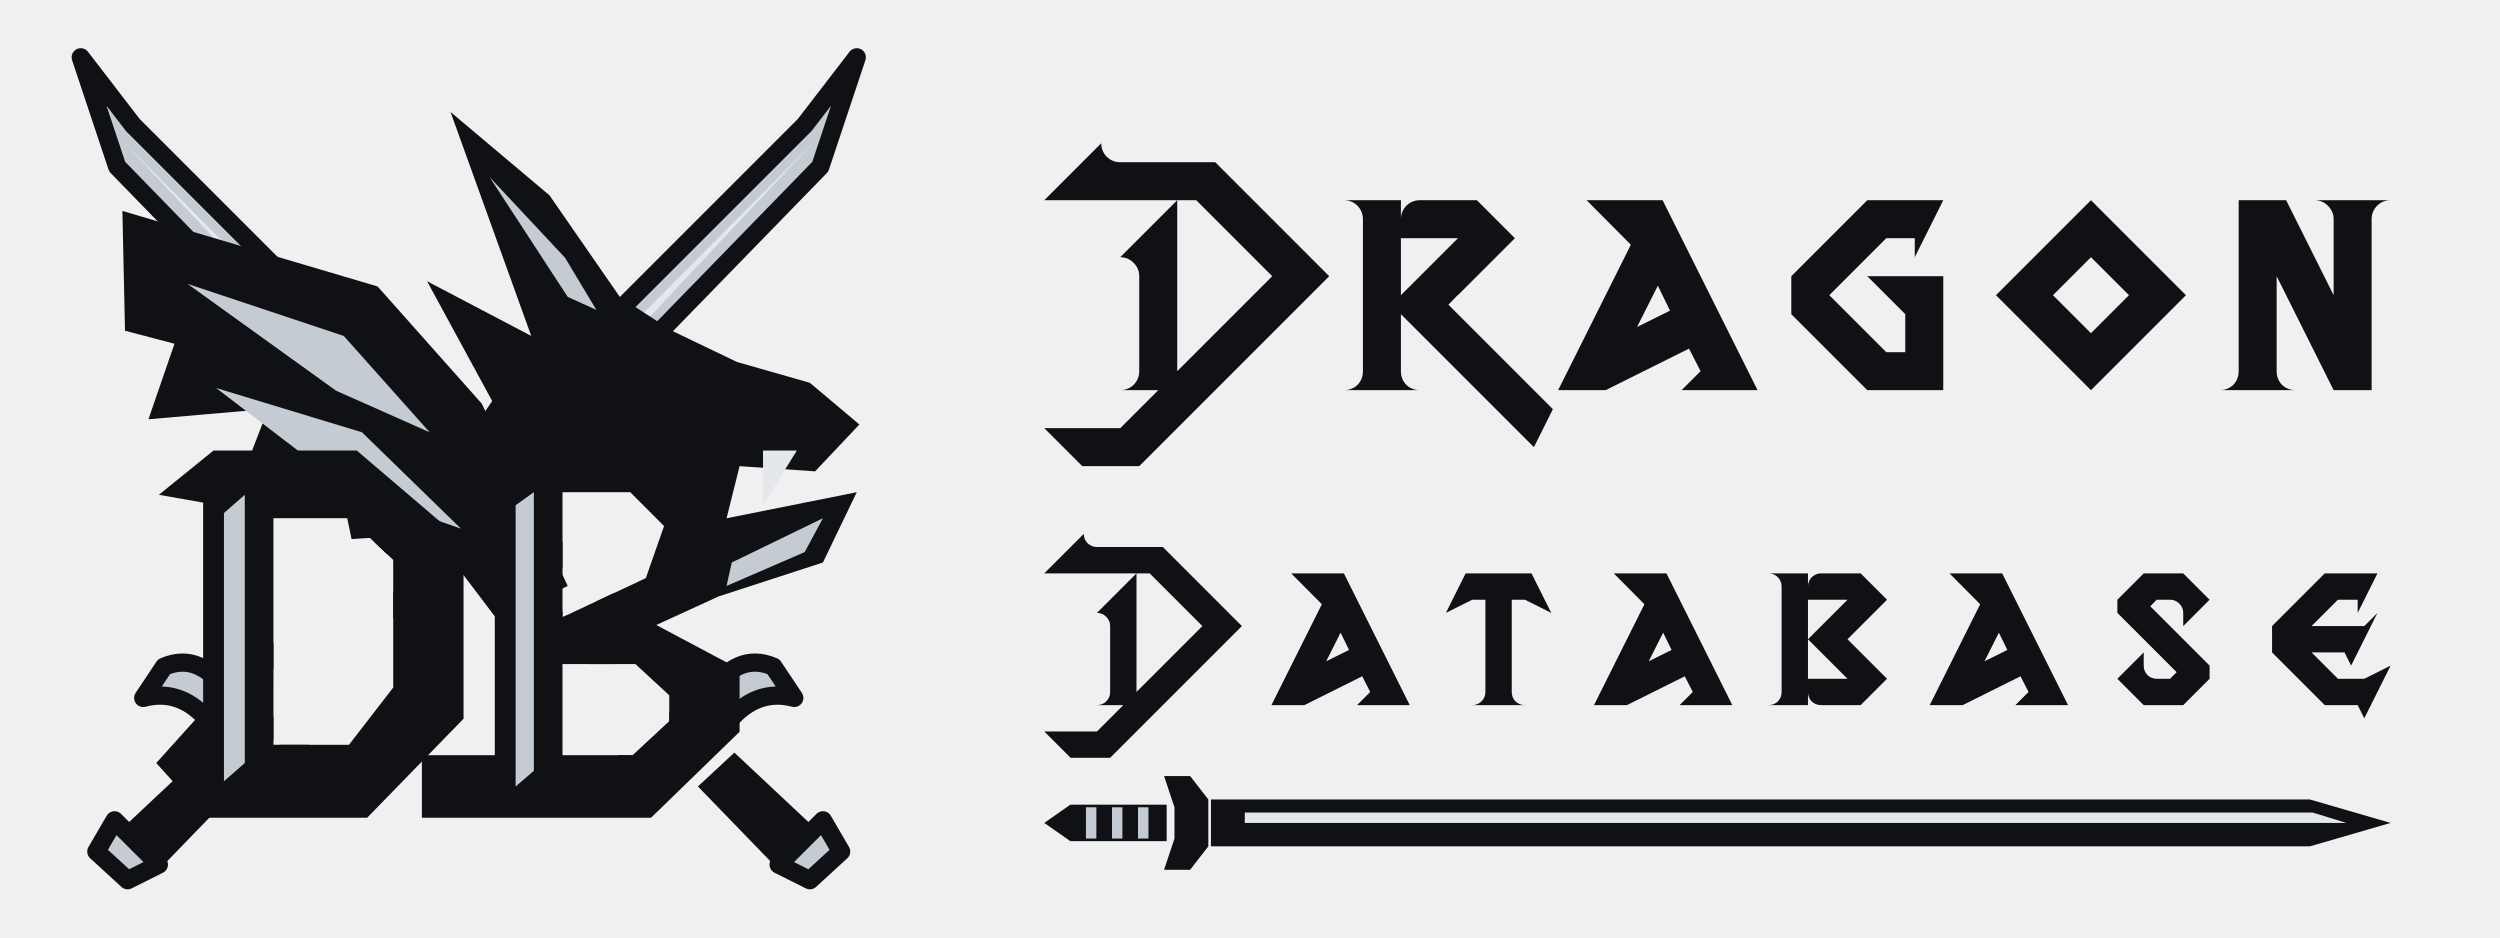
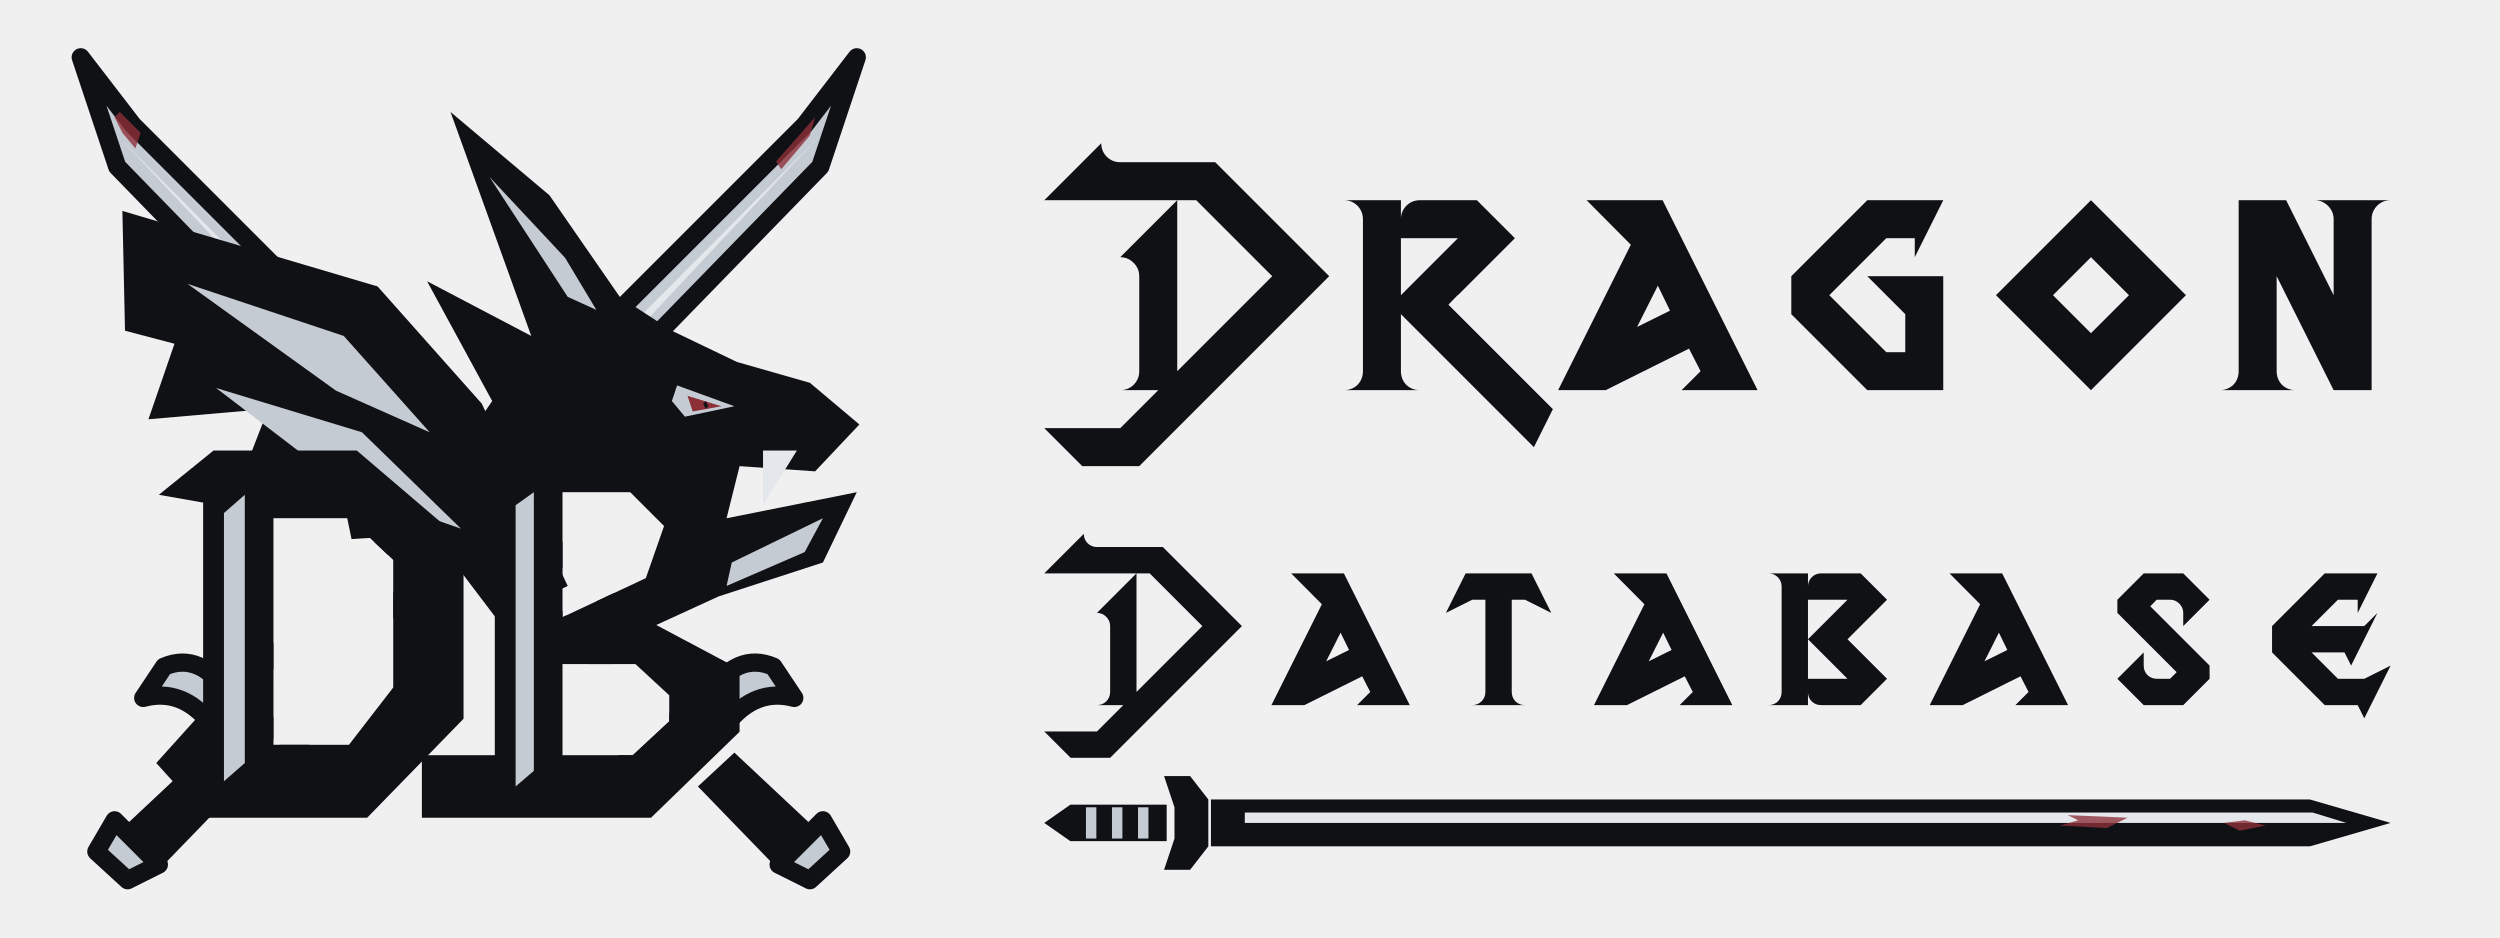
<svg xmlns="http://www.w3.org/2000/svg" viewBox="0 0 960 360" role="img" aria-labelledby="01-db-swordslapper-classic-title 01-db-swordslapper-classic-description">
  <defs>
    <linearGradient id="01-db-swordslapper-classic-silver-background" x1="0" y1="0" x2="0.85" y2="1">
      <stop offset="0" stop-color="#B9C1CC" />
      <stop offset="0.5" stop-color="#E4E7EB" />
      <stop offset="1" stop-color="#C5CBD3" />
    </linearGradient>
  </defs>
  <g aria-label="Dragon Database Swordmaw Hybrid logo" transform="translate(0 0) scale(1)" opacity="1">
    <g id="01-db-swordslapper-classic-logo-1-db-swordmaw-hybrid-mark" class="01-db-swordslapper-classic-logo-1-db-swordmaw-hybrid-mark">
      <defs>
        <mask x="0" y="0" width="360" height="360" id="01-db-swordslapper-classic-logo-1-db-swordmaw-hybrid-counter-mask" maskUnits="userSpaceOnUse">
          <rect x="0" y="0" width="360" height="360" fill="#FFFFFF" />
          <path fill="#000000" d="M105 199 L134 199 L151 215 L151 264 L134 286 L105 286 Z M216 189 L242 189 L255 202 L248 222 L216 237 Z M216 255 L244 255 L257 267 L257 277 L243 290 L216 290 Z" />
        </mask>
      </defs>
      <g fill="#C5CBD3" stroke="#101115" stroke-width="7" stroke-linejoin="round" id="01-db-swordslapper-classic-logo-1-db-swordmaw-hybrid-crossed-swords" class="01-db-swordslapper-classic-logo-1-db-swordmaw-hybrid-crossed-swords" mask="url(#01-db-swordslapper-classic-logo-1-db-swordmaw-hybrid-counter-mask)">
        <path id="01-db-swordslapper-classic-logo-1-db-swordmaw-hybrid-right-pointing-blade" class="db-swordmaw-hybrid-sword-blade" d="M84 273 L309 48 L329 22 L315 64 L99 286 Z" />
        <path id="01-db-swordslapper-classic-logo-1-db-swordmaw-hybrid-left-pointing-blade" class="db-swordmaw-hybrid-sword-blade" d="M276 273 L51 48 L31 22 L45 64 L261 286 Z" />
        <path fill="#E4E7EB" stroke="none" id="01-db-swordslapper-classic-logo-1-db-swordmaw-hybrid-right-blade-fuller" class="db-swordmaw-hybrid-blade-fuller" d="M97 271 L313 54 L100 281 Z" />
+         <path id="01-db-swordslapper-classic-logo-1-db-swordmaw-hybrid-right-blade-blood-smear" class="dragon-sword-blood-smear" fill="#8d3038" stroke="none" opacity=".8" d="M298 62L313 45L311 52L300 65Z" />
        <path fill="#E4E7EB" stroke="none" id="01-db-swordslapper-classic-logo-1-db-swordmaw-hybrid-left-blade-fuller" class="db-swordmaw-hybrid-blade-fuller" d="M263 271 L47 54 L260 281 Z" />
+         <path id="01-db-swordslapper-classic-logo-1-db-swordmaw-hybrid-left-blade-blood-smear" class="dragon-sword-blood-smear" fill="#8d3038" stroke="none" opacity=".8" d="M46 43L54 51L52 57L47 51L44 45Z" />
        <path fill="#101115" stroke="none" id="01-db-swordslapper-classic-logo-1-db-swordmaw-hybrid-left-sword-grip" class="db-swordmaw-hybrid-sword-grip" d="M78 289 L92 302 L61 334 L46 319 Z" />
        <path fill="#101115" stroke="none" id="01-db-swordslapper-classic-logo-1-db-swordmaw-hybrid-right-sword-grip" class="db-swordmaw-hybrid-sword-grip" d="M282 289 L268 302 L299 334 L314 319 Z" />
        <path id="01-db-swordslapper-classic-logo-1-db-swordmaw-hybrid-left-crossguard" class="db-swordmaw-hybrid-sword-crossguard" d="M63 256q14-6 25 11l27 20 9 10-9 10-13-16-21-13q-11-14-26-10Z" />
        <path id="01-db-swordslapper-classic-logo-1-db-swordmaw-hybrid-right-crossguard" class="db-swordmaw-hybrid-sword-crossguard" d="M297 256q-14-6-25 11l-27 20-9 10 9 10 13-16 21-13q11-14 26-10Z" />
        <path id="01-db-swordslapper-classic-logo-1-db-swordmaw-hybrid-left-pommel" class="db-swordmaw-hybrid-sword-pommel" d="M44 315 L61 332 L49 338 L37 327 Z" />
        <path id="01-db-swordslapper-classic-logo-1-db-swordmaw-hybrid-right-pommel" class="db-swordmaw-hybrid-sword-pommel" d="M316 315 L299 332 L311 338 L323 327 Z" />
      </g>
      <path fill="#101115" id="01-db-swordslapper-classic-logo-1-db-swordmaw-hybrid-swept-wing" class="01-db-swordslapper-classic-logo-1-db-swordmaw-hybrid-swept-wing" d="M47 81 L145 110 L185 155 L218 225 L191 238 L166 205 L135 207 L130 183 L91 188 L103 157 L57 161 L67 132 L48 127 Z" />
      <path fill="#C5CBD3" id="01-db-swordslapper-classic-logo-1-db-swordmaw-hybrid-wing-membranes" class="01-db-swordslapper-classic-logo-1-db-swordmaw-hybrid-wing-membranes" d="M72 109 L132 129 L165 166 L129 150 Z M83 149 L139 166 L177 203 L134 188 Z" />
      <path fill="#101115" fill-rule="evenodd" id="01-db-swordslapper-classic-logo-1-db-swordmaw-hybrid-letter-d" class="01-db-swordslapper-classic-logo-1-db-swordmaw-hybrid-letter-d" d="M61 190 L82 173 L137 173 L178 208 L178 276 L141 314 L79 314 L60 293 L78 273 L78 193 Z M105 199 L134 199 L151 215 L151 264 L134 286 L105 286 Z" />
      <path fill="#101115" fill-rule="evenodd" id="01-db-swordslapper-classic-logo-1-db-swordmaw-hybrid-dragon-letter-b" class="01-db-swordslapper-classic-logo-1-db-swordmaw-hybrid-dragon-letter-b" d="M176 173 L189 154 L164 108 L204 129 L173 43 L211 75 L238 114 L258 127 L283 139 L311 147 L330 163 L313 181 L284 179 L279 199 L329 189 L316 216 L276 229 L252 240 L284 257 L284 281 L250 314 L162 314 L162 290 L190 290 L190 193 Z M216 189 L242 189 L255 202 L248 222 L216 237 Z M216 255 L244 255 L257 267 L257 277 L243 290 L216 290 Z" />
      <path fill="#C5CBD3" id="01-db-swordslapper-classic-logo-1-db-swordmaw-hybrid-d-stem-facet" class="db-swordmaw-hybrid-letter-facet" d="M86 197 L94 190 L94 293 L86 300 Z" />
      <path fill="#C5CBD3" id="01-db-swordslapper-classic-logo-1-db-swordmaw-hybrid-b-stem-facet" class="db-swordmaw-hybrid-letter-facet" d="M198 194 L205 189 L205 296 L198 302 Z" />
      <path fill="#C5CBD3" id="01-db-swordslapper-classic-logo-1-db-swordmaw-hybrid-long-horn-facet" class="01-db-swordslapper-classic-logo-1-db-swordmaw-hybrid-long-horn-facet" d="M188 68 L217 99 L229 119 L218 114 Z" />
+       <g id="01-db-swordslapper-classic-logo-1-db-swordmaw-hybrid-dragon-eye" class="dragon-logo-eye">
+         <path id="01-db-swordslapper-classic-logo-1-db-swordmaw-hybrid-dragon-eye-socket" class="dragon-logo-eye-socket" fill="#C5CBD3" d="M260 148L282 156L263 160L258 154Z" />
+         <path id="01-db-swordslapper-classic-logo-1-db-swordmaw-hybrid-dragon-eye-red" class="dragon-logo-eye-red" fill="#8d3038" d="M264 152L277 156L266 158Z" />
+         <path id="01-db-swordslapper-classic-logo-1-db-swordmaw-hybrid-dragon-eye-pupil" class="dragon-logo-eye-pupil" fill="#101115" d="M271 154L272 156L271 157L270 155Z" />
+       </g>
      <path fill="#E4E7EB" id="01-db-swordslapper-classic-logo-1-db-swordmaw-hybrid-long-fang" class="01-db-swordslapper-classic-logo-1-db-swordmaw-hybrid-long-fang" d="M293 173 L306 173 L293 194 Z" />
      <path fill="#C5CBD3" id="01-db-swordslapper-classic-logo-1-db-swordmaw-hybrid-broad-jaw-facet" class="01-db-swordslapper-classic-logo-1-db-swordmaw-hybrid-broad-jaw-facet" d="M281 216 L316 199 L309 212 L279 225 Z" />
    </g>
  </g>
  <g id="01-db-swordslapper-classic-word-2" role="img" aria-label="Dragon" data-font="DragonSlapper" data-license="https://creativecommons.org/licenses/by-sa/3.0/" data-ink-left="401" data-ink-right="918" fill="#101115" transform="translate(430.1765 149.8235) scale(0.1139706 -0.1139706)">
    <g id="01-db-swordslapper-classic-word-2-letter-0" transform="translate(0 0)">
      <path d="M-128 -256 -256 -128H0L128 0H0Q26 0 45 18Q64 37 64 64V384Q64 410 45 429Q26 448 0 448L192 640V64L512 384L256 640H-256L-64 832Q-64 805 -45 786Q-26 768 0 768H320L704 384L64 -256Z" />
    </g>
    <g id="01-db-swordslapper-classic-word-2-letter-1" transform="translate(817.6516 0)">
      <path d="M128 320 320 512H128ZM576 -192 128 256V64Q128 37 146 18Q165 0 192 0H-64Q-37 0 -18 18Q0 37 0 64V576Q0 602 -18 621Q-37 640 -64 640H128V576Q128 602 146 621Q165 640 192 640H384L512 512L320 320H319L288 288L640 -64Z" />
    </g>
    <g id="01-db-swordslapper-classic-word-2-letter-2" transform="translate(1571.303 0)">
      <path d="M170 213 281 268 240 352ZM-96 0 149 490 0 640H256L576 0H320L384 64L345 140L64 0Z" />
    </g>
    <g id="01-db-swordslapper-classic-word-2-letter-3" transform="translate(2260.955 0)">
      <path d="M256 0 0 256V384L256 640H512L416 448V512H320L128 320L320 128H384V256L256 384H512V0Z" />
    </g>
    <g id="01-db-swordslapper-classic-word-2-letter-4" transform="translate(3014.606 0)">
      <path d="M256 192 384 320 256 448 128 320ZM256 0 -64 320 256 640 576 320Z" />
    </g>
    <g id="01-db-swordslapper-classic-word-2-letter-5" transform="translate(3768.258 0)">
      <path d="M-64 0Q-37 0 -18 18Q0 37 0 64V640H160L320 320V576Q320 602 301 621Q282 640 256 640H512Q485 640 466 621Q448 602 448 576V0H320L128 384V64Q128 37 146 18Q165 0 192 0Z" />
    </g>
  </g>
  <g id="01-db-swordslapper-classic-word-3" role="img" aria-label="Database" data-font="DragonSlapper" data-license="https://creativecommons.org/licenses/by-sa/3.0/" data-ink-left="401" data-ink-right="918" fill="#101115" transform="translate(421.2353 270.7647) scale(0.07904412 -0.07904412)">
    <g id="01-db-swordslapper-classic-word-3-letter-0" transform="translate(0 0)">
      <path d="M-128 -256 -256 -128H0L128 0H0Q26 0 45 18Q64 37 64 64V384Q64 410 45 429Q26 448 0 448L192 640V64L512 384L256 640H-256L-64 832Q-64 805 -45 786Q-26 768 0 768H320L704 384L64 -256Z" />
    </g>
    <g id="01-db-swordslapper-classic-word-3-letter-1" transform="translate(943.5216 0)">
      <path d="M170 213 281 268 240 352ZM-96 0 149 490 0 640H256L576 0H320L384 64L345 140L64 0Z" />
    </g>
    <g id="01-db-swordslapper-classic-word-3-letter-2" transform="translate(1759.043 0)">
      <path d="M64 0Q90 0 109 18Q128 37 128 64V512H64L-64 448L32 640H352L448 448L320 512H256V64Q256 37 274 18Q293 0 320 0Z" />
    </g>
    <g id="01-db-swordslapper-classic-word-3-letter-3" transform="translate(2510.565 0)">
      <path d="M170 213 281 268 240 352ZM-96 0 149 490 0 640H256L576 0H320L384 64L345 140L64 0Z" />
    </g>
    <g id="01-db-swordslapper-classic-word-3-letter-4" transform="translate(3326.086 0)">
      <path d="M320 128 128 320 320 512H128V128ZM-64 0Q-37 0 -18 18Q0 37 0 64V576Q0 602 -18 621Q-37 640 -64 640H128V576Q128 602 146 621Q165 640 192 640H384L512 512L320 320L512 128L384 0H192Q165 0 146 18Q128 37 128 64V0Z" />
    </g>
    <g id="01-db-swordslapper-classic-word-3-letter-5" transform="translate(4141.608 0)">
      <path d="M170 213 281 268 240 352ZM-96 0 149 490 0 640H256L576 0H320L384 64L345 140L64 0Z" />
    </g>
    <g id="01-db-swordslapper-classic-word-3-letter-6" transform="translate(4957.13 0)">
      <path d="M128 0 0 128 128 256V192Q128 165 146 146Q165 128 192 128H256L288 160L0 448V512L128 640H320L448 512L320 384V448Q320 474 301 493Q282 512 256 512H191L160 480L448 192V128L320 0Z" />
    </g>
    <g id="01-db-swordslapper-classic-word-3-letter-7" transform="translate(5772.651 0)">
      <path d="M384 -64 352 0H192L-64 256V384L192 640H448L352 448V512H256L128 384H384L448 448L320 192L288 256H128L256 128H384L512 192Z" />
    </g>
  </g>
  <g id="01-db-swordslapper-classic-db-swordmaw-hybrid-wordmark-sword" fill="#101115">
    <path id="01-db-swordslapper-classic-db-swordmaw-hybrid-underline-blade" d="M465 307h422l31 9-31 9H465Z" />
    <path id="01-db-swordslapper-classic-db-swordmaw-hybrid-blade-fuller" fill="#E4E7EB" d="M478 312h410l13 4H478Z" />
+     <path id="01-db-swordslapper-classic-wordmark-blood-smears" class="dragon-sword-blood-smear" fill="#8d3038" opacity=".78" d="M794 313L817 314L809 318L791 317L798 315ZM854 316L862 315L870 317L860 319Z" />
    <path id="01-db-swordslapper-classic-db-swordmaw-hybrid-underline-guard" d="M447 298h10l7 9v18l-7 9h-10l4-12v-12Z" />
    <path id="01-db-swordslapper-classic-db-swordmaw-hybrid-underline-grip" d="M411 309h37v14h-37l-10-7Z" />
    <path id="01-db-swordslapper-classic-db-swordmaw-hybrid-grip-wrap" fill="#C5CBD3" d="M417 310h4v12h-4Zm10 0h4v12h-4Zm10 0h4v12h-4Z" />
  </g>
</svg>
